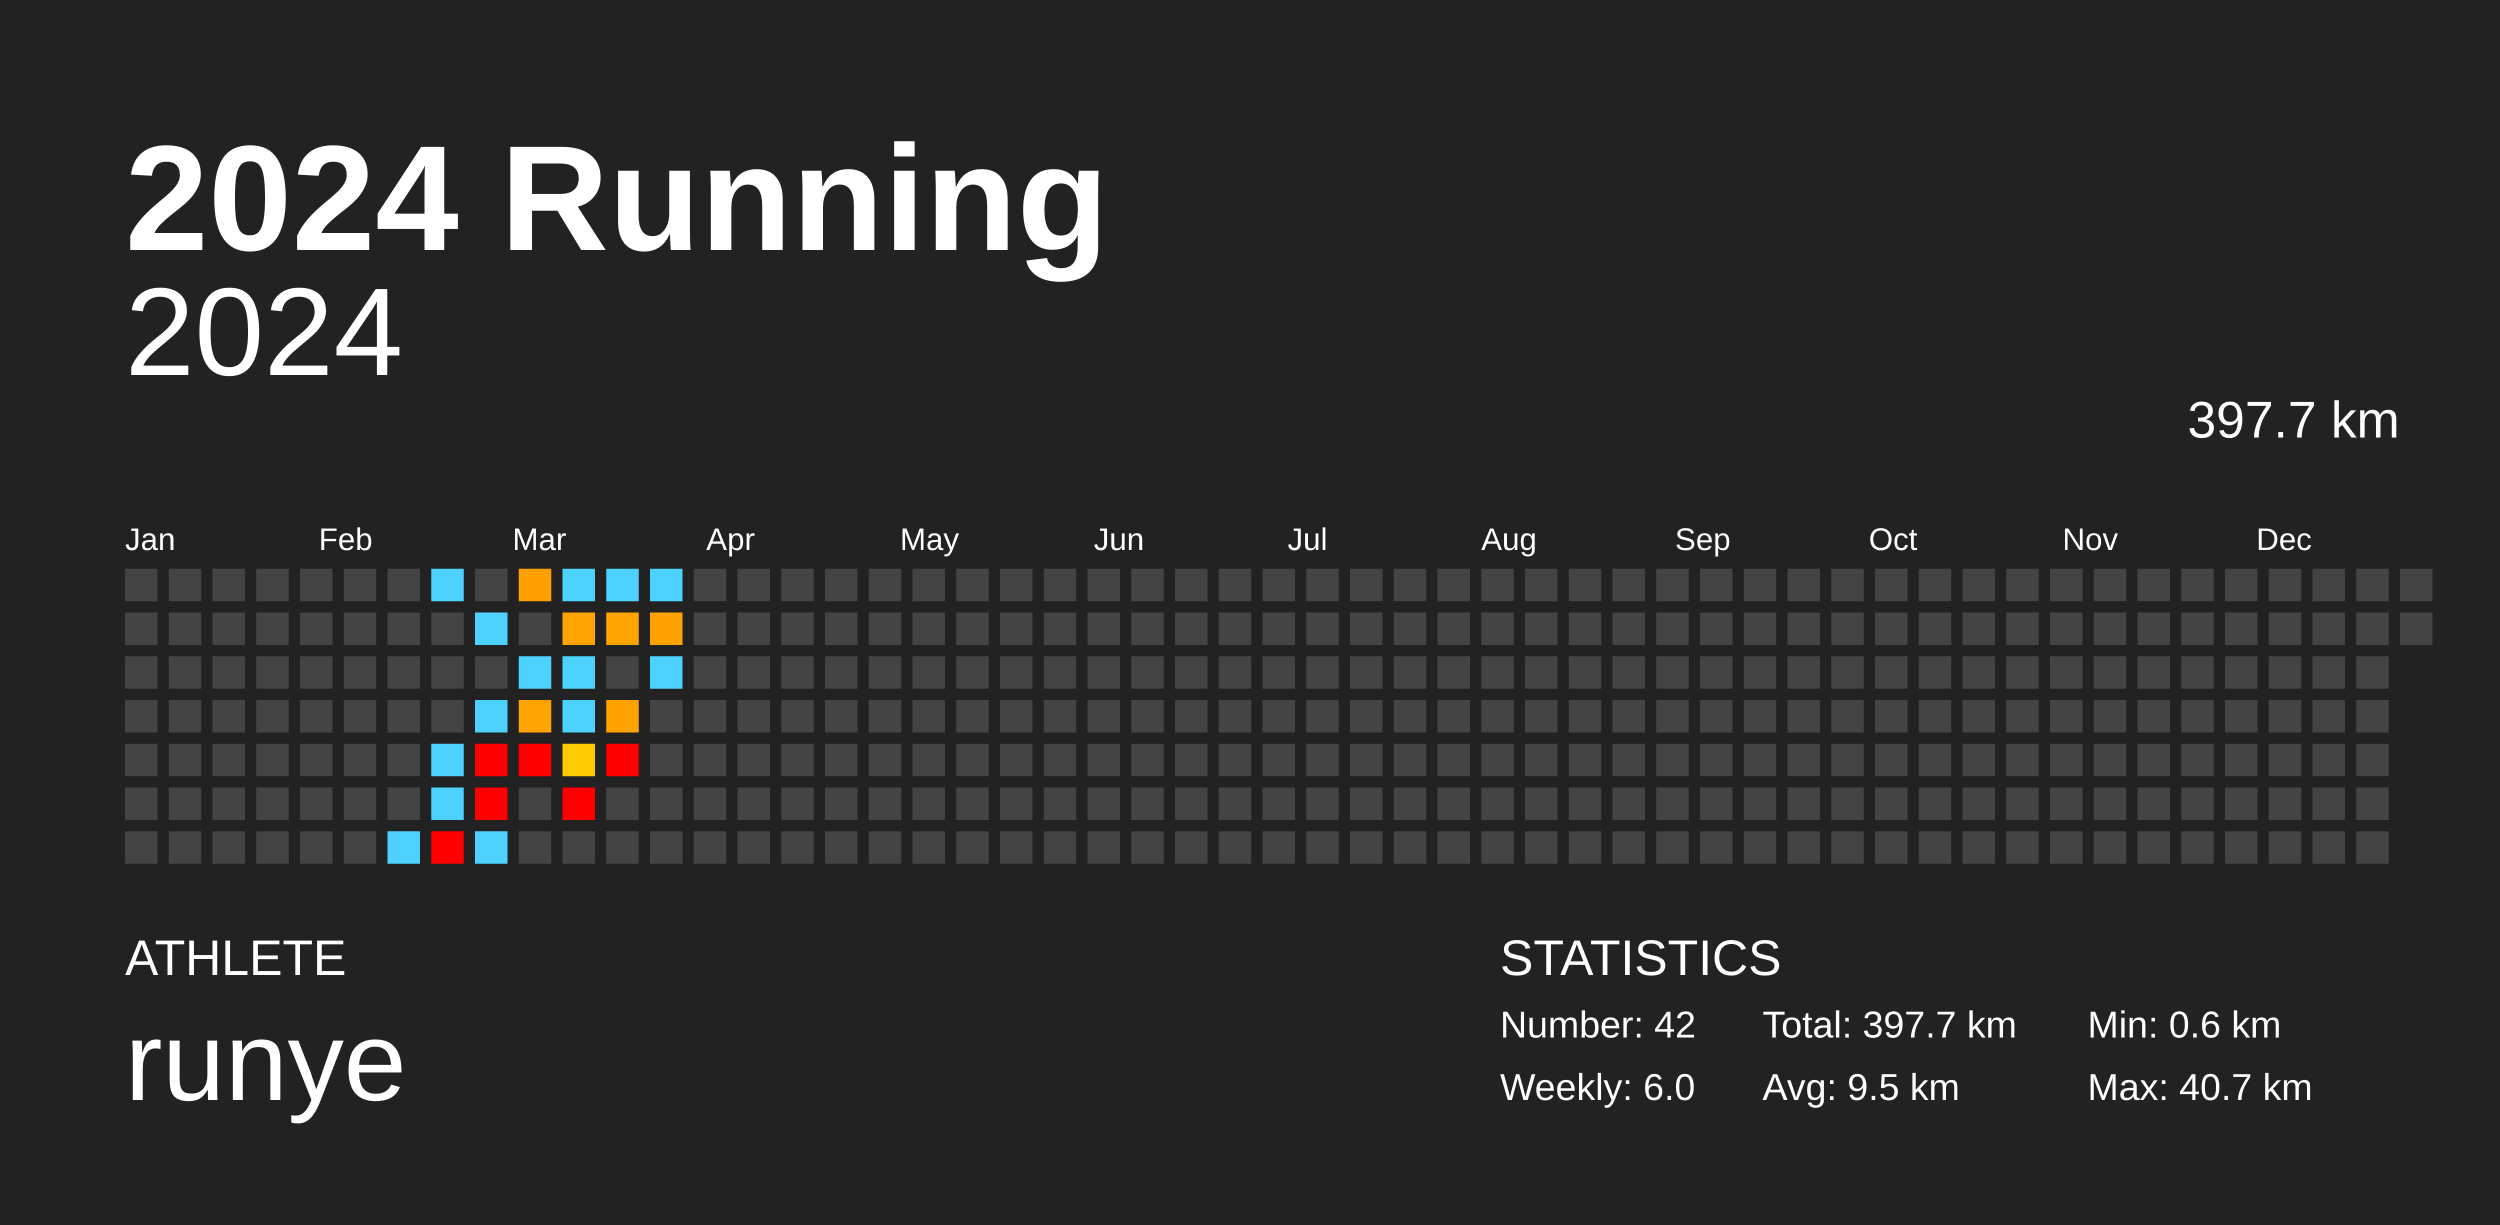
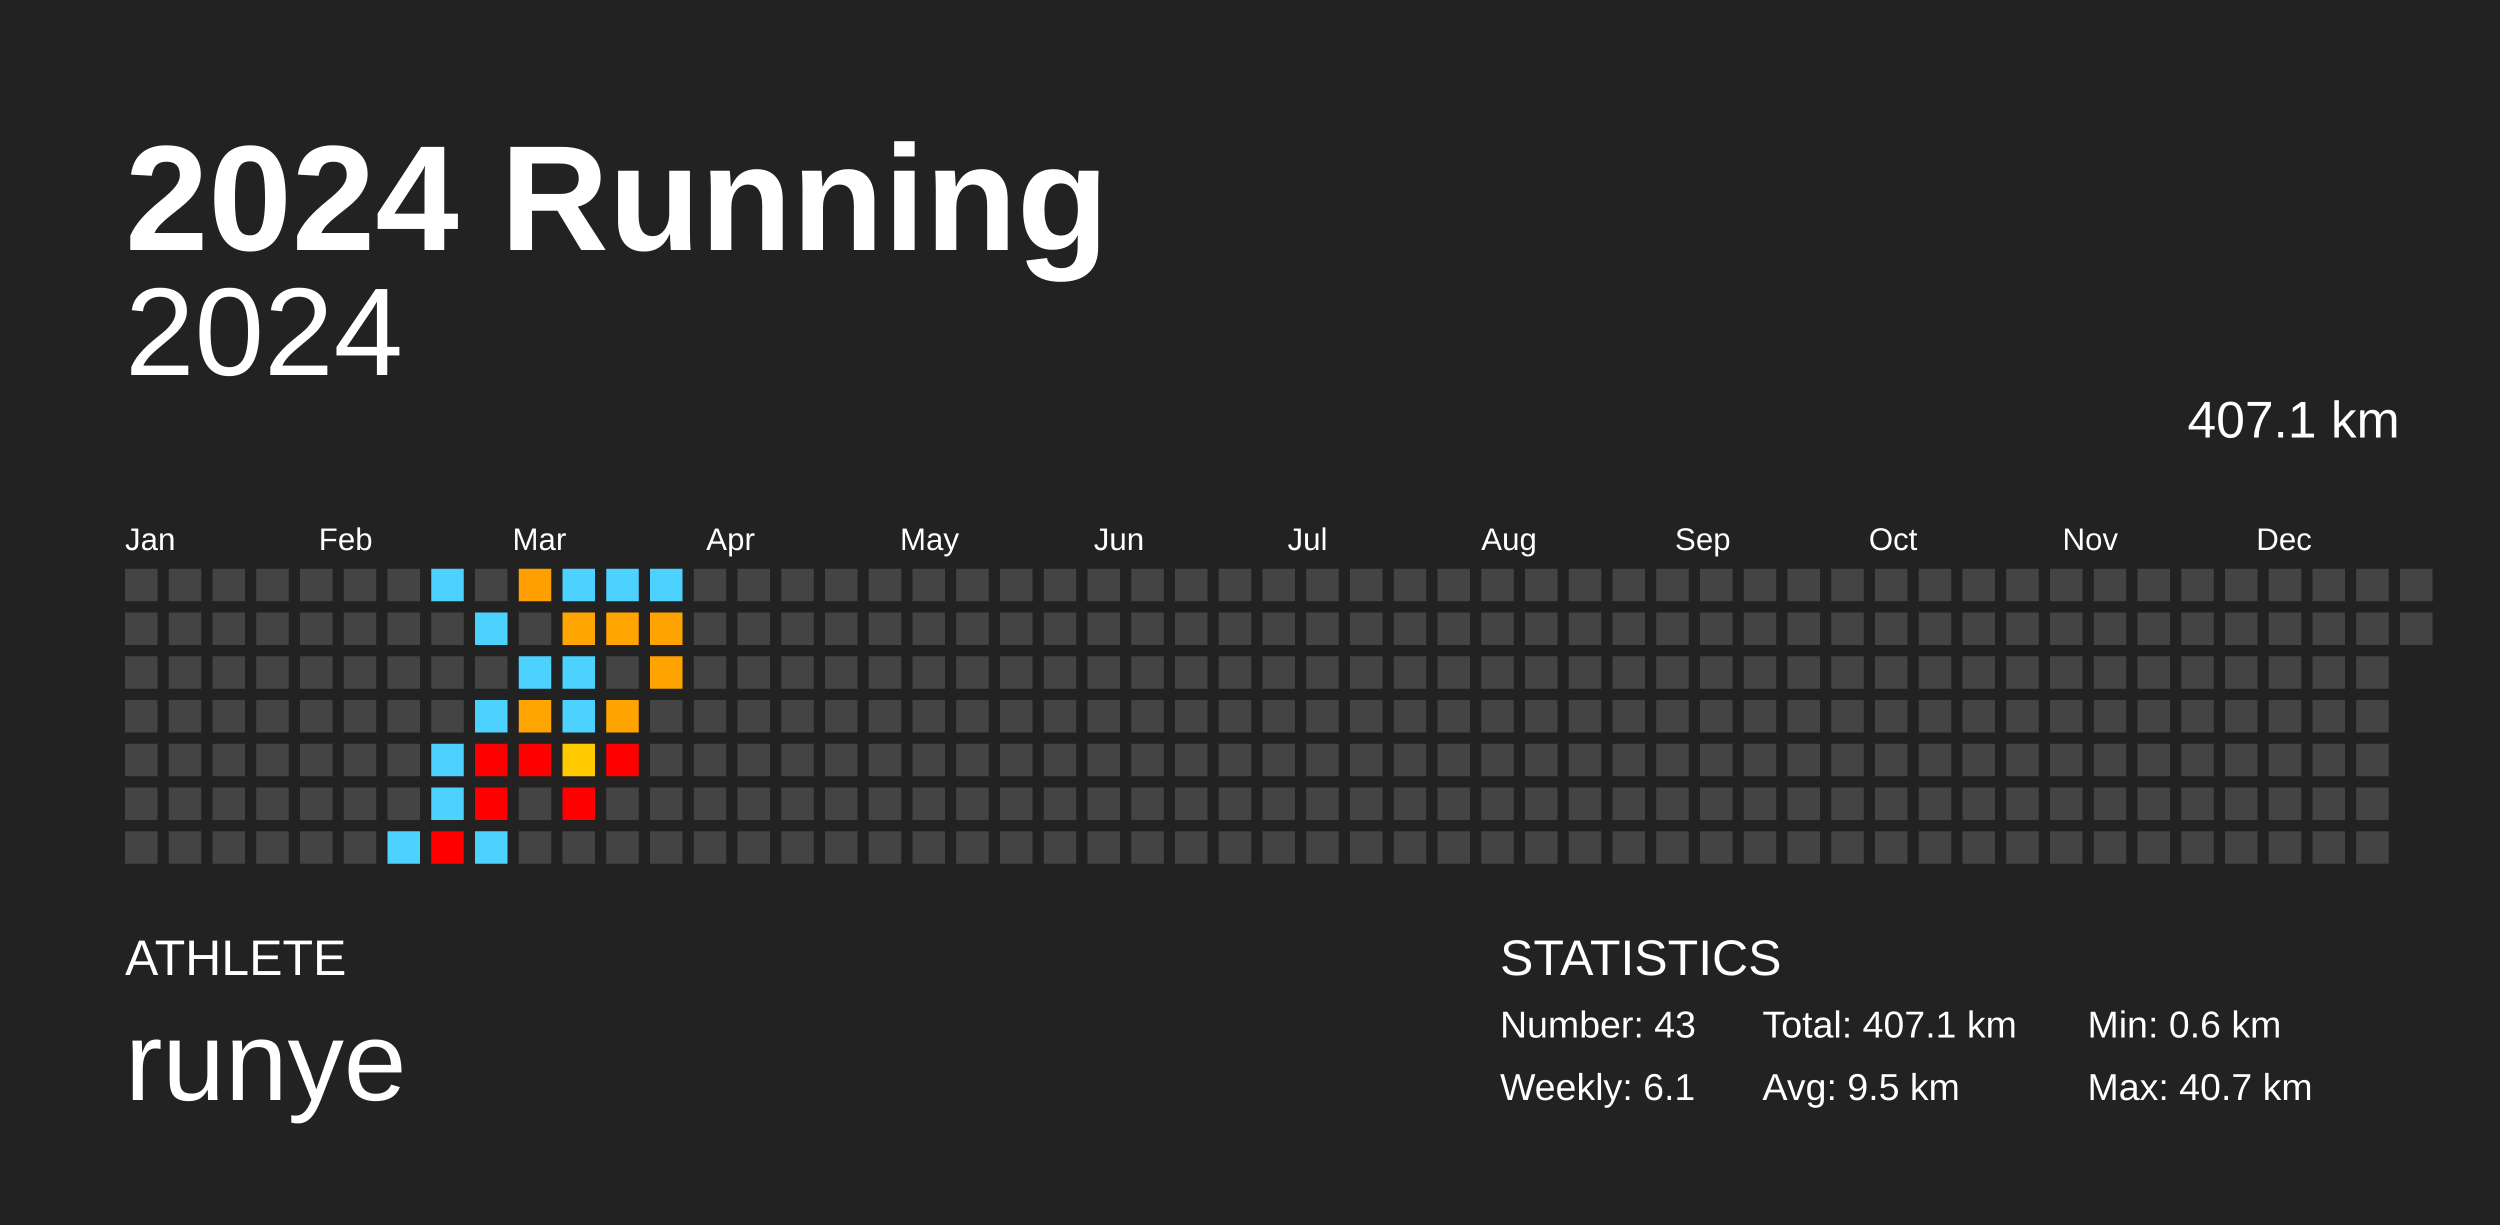
<svg xmlns="http://www.w3.org/2000/svg" baseProfile="full" height="98mm" version="1.1" viewBox="0,0,200,98" width="200mm">
  <defs />
  <rect fill="#222222" height="98" width="200" x="0" y="0" />
  <text fill="#FFFFFF" style="font-size:12px; font-family:Arial; font-weight:bold;" x="10" y="20">2024 Running</text>
  <text fill="#FFFFFF" style="font-size:4px; font-family:Arial" x="10" y="78">ATHLETE</text>
  <text fill="#FFFFFF" style="font-size:9px; font-family:Arial" x="10" y="88">runye</text>
  <text fill="#FFFFFF" style="font-size:4px; font-family:Arial" x="120" y="78">STATISTICS</text>
-   <text fill="#FFFFFF" style="font-size:3px; font-family:Arial" x="120" y="83">Number: 42</text>
-   <text fill="#FFFFFF" style="font-size:3px; font-family:Arial" x="120" y="88">Weekly: 6.0</text>
-   <text fill="#FFFFFF" style="font-size:3px; font-family:Arial" x="141" y="83">Total: 397.7 km</text>
+   <text fill="#FFFFFF" style="font-size:3px; font-family:Arial" x="120" y="83">Number: 43</text>
+   <text fill="#FFFFFF" style="font-size:3px; font-family:Arial" x="120" y="88">Weekly: 6.1</text>
+   <text fill="#FFFFFF" style="font-size:3px; font-family:Arial" x="141" y="83">Total: 407.1 km</text>
  <text fill="#FFFFFF" style="font-size:3px; font-family:Arial" x="141" y="88">Avg: 9.5 km</text>
  <text fill="#FFFFFF" style="font-size:3px; font-family:Arial" x="167" y="83">Min: 0.6 km</text>
  <text fill="#FFFFFF" style="font-size:3px; font-family:Arial" x="167" y="88">Max: 40.7 km</text>
  <text alignment-baseline="hanging" fill="#FFFFFF" style="font-size:10.0px; font-family:Arial;" x="10" y="30">2024</text>
-   <text alignment-baseline="hanging" fill="#FFFFFF" style="font-size:4.125px; font-family:Arial;" x="175" y="35">397.7 km</text>
+   <text alignment-baseline="hanging" fill="#FFFFFF" style="font-size:4.125px; font-family:Arial;" x="175" y="35">407.1 km</text>
  <text fill="#FFFFFF" style="font-size:2.5px; font-family:Arial" x="10.0" y="44">Jan</text>
  <text fill="#FFFFFF" style="font-size:2.5px; font-family:Arial" x="25.5" y="44">Feb</text>
  <text fill="#FFFFFF" style="font-size:2.5px; font-family:Arial" x="41.0" y="44">Mar</text>
  <text fill="#FFFFFF" style="font-size:2.5px; font-family:Arial" x="56.5" y="44">Apr</text>
  <text fill="#FFFFFF" style="font-size:2.5px; font-family:Arial" x="72.0" y="44">May</text>
  <text fill="#FFFFFF" style="font-size:2.5px; font-family:Arial" x="87.5" y="44">Jun</text>
  <text fill="#FFFFFF" style="font-size:2.5px; font-family:Arial" x="103.0" y="44">Jul</text>
  <text fill="#FFFFFF" style="font-size:2.5px; font-family:Arial" x="118.5" y="44">Aug</text>
  <text fill="#FFFFFF" style="font-size:2.5px; font-family:Arial" x="134.0" y="44">Sep</text>
  <text fill="#FFFFFF" style="font-size:2.5px; font-family:Arial" x="149.5" y="44">Oct</text>
  <text fill="#FFFFFF" style="font-size:2.5px; font-family:Arial" x="165.0" y="44">Nov</text>
  <text fill="#FFFFFF" style="font-size:2.5px; font-family:Arial" x="180.5" y="44">Dec</text>
  <rect fill="#444444" height="2.6" width="2.6" x="10.0" y="45.5" />
  <rect fill="#444444" height="2.6" width="2.6" x="10.0" y="49.0" />
  <rect fill="#444444" height="2.6" width="2.6" x="10.0" y="52.5" />
  <rect fill="#444444" height="2.6" width="2.6" x="10.0" y="56.0" />
  <rect fill="#444444" height="2.6" width="2.6" x="10.0" y="59.5" />
  <rect fill="#444444" height="2.6" width="2.6" x="10.0" y="63.0" />
  <rect fill="#444444" height="2.6" width="2.6" x="10.0" y="66.5" />
  <rect fill="#444444" height="2.6" width="2.6" x="13.5" y="45.5" />
  <rect fill="#444444" height="2.6" width="2.6" x="13.5" y="49.0" />
  <rect fill="#444444" height="2.6" width="2.6" x="13.5" y="52.5" />
  <rect fill="#444444" height="2.6" width="2.6" x="13.5" y="56.0" />
  <rect fill="#444444" height="2.6" width="2.6" x="13.5" y="59.5" />
  <rect fill="#444444" height="2.6" width="2.6" x="13.5" y="63.0" />
  <rect fill="#444444" height="2.6" width="2.6" x="13.5" y="66.5" />
  <rect fill="#444444" height="2.6" width="2.6" x="17.0" y="45.5" />
  <rect fill="#444444" height="2.6" width="2.6" x="17.0" y="49.0" />
  <rect fill="#444444" height="2.6" width="2.6" x="17.0" y="52.5" />
  <rect fill="#444444" height="2.6" width="2.6" x="17.0" y="56.0" />
  <rect fill="#444444" height="2.6" width="2.6" x="17.0" y="59.5" />
  <rect fill="#444444" height="2.6" width="2.6" x="17.0" y="63.0" />
  <rect fill="#444444" height="2.6" width="2.6" x="17.0" y="66.5" />
  <rect fill="#444444" height="2.6" width="2.6" x="20.5" y="45.5" />
  <rect fill="#444444" height="2.6" width="2.6" x="20.5" y="49.0" />
  <rect fill="#444444" height="2.6" width="2.6" x="20.5" y="52.5" />
  <rect fill="#444444" height="2.6" width="2.6" x="20.5" y="56.0" />
  <rect fill="#444444" height="2.6" width="2.6" x="20.5" y="59.5" />
  <rect fill="#444444" height="2.6" width="2.6" x="20.5" y="63.0" />
  <rect fill="#444444" height="2.6" width="2.6" x="20.5" y="66.5" />
  <rect fill="#444444" height="2.6" width="2.6" x="24.0" y="45.5" />
  <rect fill="#444444" height="2.6" width="2.6" x="24.0" y="49.0" />
  <rect fill="#444444" height="2.6" width="2.6" x="24.0" y="52.5" />
  <rect fill="#444444" height="2.6" width="2.6" x="24.0" y="56.0" />
  <rect fill="#444444" height="2.6" width="2.6" x="24.0" y="59.5" />
  <rect fill="#444444" height="2.6" width="2.6" x="24.0" y="63.0" />
  <rect fill="#444444" height="2.6" width="2.6" x="24.0" y="66.5" />
  <rect fill="#444444" height="2.6" width="2.6" x="27.5" y="45.5" />
  <rect fill="#444444" height="2.6" width="2.6" x="27.5" y="49.0" />
  <rect fill="#444444" height="2.6" width="2.6" x="27.5" y="52.5" />
  <rect fill="#444444" height="2.6" width="2.6" x="27.5" y="56.0" />
  <rect fill="#444444" height="2.6" width="2.6" x="27.5" y="59.5" />
  <rect fill="#444444" height="2.6" width="2.6" x="27.5" y="63.0" />
  <rect fill="#444444" height="2.6" width="2.6" x="27.5" y="66.5" />
  <rect fill="#444444" height="2.6" width="2.6" x="31.0" y="45.5" />
  <rect fill="#444444" height="2.6" width="2.6" x="31.0" y="49.0" />
  <rect fill="#444444" height="2.6" width="2.6" x="31.0" y="52.5" />
  <rect fill="#444444" height="2.6" width="2.6" x="31.0" y="56.0" />
  <rect fill="#444444" height="2.6" width="2.6" x="31.0" y="59.5" />
  <rect fill="#444444" height="2.6" width="2.6" x="31.0" y="63.0" />
  <rect fill="#4dd2ff" height="2.6" width="2.6" x="31.0" y="66.5" />
  <rect fill="#4dd2ff" height="2.6" width="2.6" x="34.5" y="45.5" />
  <rect fill="#444444" height="2.6" width="2.6" x="34.5" y="49.0" />
  <rect fill="#444444" height="2.6" width="2.6" x="34.5" y="52.5" />
  <rect fill="#444444" height="2.6" width="2.6" x="34.5" y="56.0" />
  <rect fill="#4dd2ff" height="2.6" width="2.6" x="34.5" y="59.5" />
  <rect fill="#4dd2ff" height="2.6" width="2.6" x="34.5" y="63.0" />
  <rect fill="red" height="2.6" width="2.6" x="34.5" y="66.5" />
  <rect fill="#444444" height="2.6" width="2.6" x="38.0" y="45.5" />
  <rect fill="#4dd2ff" height="2.6" width="2.6" x="38.0" y="49.0" />
  <rect fill="#444444" height="2.6" width="2.6" x="38.0" y="52.5" />
  <rect fill="#4dd2ff" height="2.6" width="2.6" x="38.0" y="56.0" />
  <rect fill="red" height="2.6" width="2.6" x="38.0" y="59.5" />
  <rect fill="red" height="2.6" width="2.6" x="38.0" y="63.0" />
  <rect fill="#4dd2ff" height="2.6" width="2.6" x="38.0" y="66.5" />
  <rect fill="#ffa000" height="2.6" width="2.6" x="41.5" y="45.5" />
  <rect fill="#444444" height="2.6" width="2.6" x="41.5" y="49.0" />
  <rect fill="#4dd2ff" height="2.6" width="2.6" x="41.5" y="52.5" />
  <rect fill="#ffa400" height="2.6" width="2.6" x="41.5" y="56.0" />
  <rect fill="red" height="2.6" width="2.6" x="41.5" y="59.5" />
  <rect fill="#444444" height="2.6" width="2.6" x="41.5" y="63.0" />
  <rect fill="#444444" height="2.6" width="2.6" x="41.5" y="66.5" />
  <rect fill="#4dd2ff" height="2.6" width="2.6" x="45.0" y="45.5" />
  <rect fill="#ffa400" height="2.6" width="2.6" x="45.0" y="49.0" />
  <rect fill="#4dd2ff" height="2.6" width="2.6" x="45.0" y="52.5" />
  <rect fill="#4dd2ff" height="2.6" width="2.6" x="45.0" y="56.0" />
  <rect fill="#ffcb00" height="2.6" width="2.6" x="45.0" y="59.5" />
  <rect fill="red" height="2.6" width="2.6" x="45.0" y="63.0" />
  <rect fill="#444444" height="2.6" width="2.6" x="45.0" y="66.5" />
  <rect fill="#4dd2ff" height="2.6" width="2.6" x="48.5" y="45.5" />
  <rect fill="#ffa400" height="2.6" width="2.6" x="48.5" y="49.0" />
  <rect fill="#444444" height="2.6" width="2.6" x="48.5" y="52.5" />
  <rect fill="#ffa300" height="2.6" width="2.6" x="48.5" y="56.0" />
  <rect fill="red" height="2.6" width="2.6" x="48.5" y="59.5" />
  <rect fill="#444444" height="2.6" width="2.6" x="48.5" y="63.0" />
  <rect fill="#444444" height="2.6" width="2.6" x="48.5" y="66.5" />
  <rect fill="#4dd2ff" height="2.6" width="2.6" x="52.0" y="45.5" />
  <rect fill="#ffa300" height="2.6" width="2.6" x="52.0" y="49.0" />
-   <rect fill="#4dd2ff" height="2.6" width="2.6" x="52.0" y="52.5" />
+   <rect fill="#ffa300" height="2.6" width="2.6" x="52.0" y="52.5" />
  <rect fill="#444444" height="2.6" width="2.6" x="52.0" y="56.0" />
  <rect fill="#444444" height="2.6" width="2.6" x="52.0" y="59.5" />
  <rect fill="#444444" height="2.6" width="2.6" x="52.0" y="63.0" />
  <rect fill="#444444" height="2.6" width="2.6" x="52.0" y="66.5" />
  <rect fill="#444444" height="2.6" width="2.6" x="55.5" y="45.5" />
  <rect fill="#444444" height="2.6" width="2.6" x="55.5" y="49.0" />
  <rect fill="#444444" height="2.6" width="2.6" x="55.5" y="52.5" />
  <rect fill="#444444" height="2.6" width="2.6" x="55.5" y="56.0" />
  <rect fill="#444444" height="2.6" width="2.6" x="55.5" y="59.5" />
  <rect fill="#444444" height="2.6" width="2.6" x="55.5" y="63.0" />
  <rect fill="#444444" height="2.6" width="2.6" x="55.5" y="66.5" />
  <rect fill="#444444" height="2.6" width="2.6" x="59.0" y="45.5" />
  <rect fill="#444444" height="2.6" width="2.6" x="59.0" y="49.0" />
  <rect fill="#444444" height="2.6" width="2.6" x="59.0" y="52.5" />
  <rect fill="#444444" height="2.6" width="2.6" x="59.0" y="56.0" />
  <rect fill="#444444" height="2.6" width="2.6" x="59.0" y="59.5" />
  <rect fill="#444444" height="2.6" width="2.6" x="59.0" y="63.0" />
  <rect fill="#444444" height="2.6" width="2.6" x="59.0" y="66.5" />
  <rect fill="#444444" height="2.6" width="2.6" x="62.5" y="45.5" />
  <rect fill="#444444" height="2.6" width="2.6" x="62.5" y="49.0" />
  <rect fill="#444444" height="2.6" width="2.6" x="62.5" y="52.5" />
  <rect fill="#444444" height="2.6" width="2.6" x="62.5" y="56.0" />
  <rect fill="#444444" height="2.6" width="2.6" x="62.5" y="59.5" />
  <rect fill="#444444" height="2.6" width="2.6" x="62.5" y="63.0" />
  <rect fill="#444444" height="2.6" width="2.6" x="62.5" y="66.5" />
  <rect fill="#444444" height="2.6" width="2.6" x="66.0" y="45.5" />
  <rect fill="#444444" height="2.6" width="2.6" x="66.0" y="49.0" />
  <rect fill="#444444" height="2.6" width="2.6" x="66.0" y="52.5" />
  <rect fill="#444444" height="2.6" width="2.6" x="66.0" y="56.0" />
  <rect fill="#444444" height="2.6" width="2.6" x="66.0" y="59.5" />
  <rect fill="#444444" height="2.6" width="2.6" x="66.0" y="63.0" />
  <rect fill="#444444" height="2.6" width="2.6" x="66.0" y="66.5" />
  <rect fill="#444444" height="2.6" width="2.6" x="69.5" y="45.5" />
  <rect fill="#444444" height="2.6" width="2.6" x="69.5" y="49.0" />
  <rect fill="#444444" height="2.6" width="2.6" x="69.5" y="52.5" />
  <rect fill="#444444" height="2.6" width="2.6" x="69.5" y="56.0" />
  <rect fill="#444444" height="2.6" width="2.6" x="69.5" y="59.5" />
  <rect fill="#444444" height="2.6" width="2.6" x="69.5" y="63.0" />
  <rect fill="#444444" height="2.6" width="2.6" x="69.5" y="66.5" />
  <rect fill="#444444" height="2.6" width="2.6" x="73.0" y="45.5" />
  <rect fill="#444444" height="2.6" width="2.6" x="73.0" y="49.0" />
  <rect fill="#444444" height="2.6" width="2.6" x="73.0" y="52.5" />
  <rect fill="#444444" height="2.6" width="2.6" x="73.0" y="56.0" />
  <rect fill="#444444" height="2.6" width="2.6" x="73.0" y="59.5" />
  <rect fill="#444444" height="2.6" width="2.6" x="73.0" y="63.0" />
  <rect fill="#444444" height="2.6" width="2.6" x="73.0" y="66.5" />
  <rect fill="#444444" height="2.6" width="2.6" x="76.5" y="45.5" />
  <rect fill="#444444" height="2.6" width="2.6" x="76.5" y="49.0" />
  <rect fill="#444444" height="2.6" width="2.6" x="76.5" y="52.5" />
  <rect fill="#444444" height="2.6" width="2.6" x="76.5" y="56.0" />
  <rect fill="#444444" height="2.6" width="2.6" x="76.5" y="59.5" />
  <rect fill="#444444" height="2.6" width="2.6" x="76.5" y="63.0" />
  <rect fill="#444444" height="2.6" width="2.6" x="76.5" y="66.5" />
  <rect fill="#444444" height="2.6" width="2.6" x="80.0" y="45.5" />
  <rect fill="#444444" height="2.6" width="2.6" x="80.0" y="49.0" />
  <rect fill="#444444" height="2.6" width="2.6" x="80.0" y="52.5" />
  <rect fill="#444444" height="2.6" width="2.6" x="80.0" y="56.0" />
  <rect fill="#444444" height="2.6" width="2.6" x="80.0" y="59.5" />
  <rect fill="#444444" height="2.6" width="2.6" x="80.0" y="63.0" />
  <rect fill="#444444" height="2.6" width="2.6" x="80.0" y="66.5" />
  <rect fill="#444444" height="2.6" width="2.6" x="83.5" y="45.5" />
  <rect fill="#444444" height="2.6" width="2.6" x="83.5" y="49.0" />
  <rect fill="#444444" height="2.6" width="2.6" x="83.5" y="52.5" />
  <rect fill="#444444" height="2.6" width="2.6" x="83.5" y="56.0" />
  <rect fill="#444444" height="2.6" width="2.6" x="83.5" y="59.5" />
  <rect fill="#444444" height="2.6" width="2.6" x="83.5" y="63.0" />
  <rect fill="#444444" height="2.6" width="2.6" x="83.5" y="66.5" />
  <rect fill="#444444" height="2.6" width="2.6" x="87.0" y="45.5" />
  <rect fill="#444444" height="2.6" width="2.6" x="87.0" y="49.0" />
  <rect fill="#444444" height="2.6" width="2.6" x="87.0" y="52.5" />
  <rect fill="#444444" height="2.6" width="2.6" x="87.0" y="56.0" />
  <rect fill="#444444" height="2.6" width="2.6" x="87.0" y="59.5" />
  <rect fill="#444444" height="2.6" width="2.6" x="87.0" y="63.0" />
  <rect fill="#444444" height="2.6" width="2.6" x="87.0" y="66.5" />
  <rect fill="#444444" height="2.6" width="2.6" x="90.5" y="45.5" />
  <rect fill="#444444" height="2.6" width="2.6" x="90.5" y="49.0" />
  <rect fill="#444444" height="2.6" width="2.6" x="90.5" y="52.5" />
  <rect fill="#444444" height="2.6" width="2.6" x="90.5" y="56.0" />
  <rect fill="#444444" height="2.6" width="2.6" x="90.5" y="59.5" />
  <rect fill="#444444" height="2.6" width="2.6" x="90.5" y="63.0" />
  <rect fill="#444444" height="2.6" width="2.6" x="90.5" y="66.5" />
  <rect fill="#444444" height="2.6" width="2.6" x="94.0" y="45.5" />
  <rect fill="#444444" height="2.6" width="2.6" x="94.0" y="49.0" />
  <rect fill="#444444" height="2.6" width="2.6" x="94.0" y="52.5" />
  <rect fill="#444444" height="2.6" width="2.6" x="94.0" y="56.0" />
  <rect fill="#444444" height="2.6" width="2.6" x="94.0" y="59.5" />
  <rect fill="#444444" height="2.6" width="2.6" x="94.0" y="63.0" />
  <rect fill="#444444" height="2.6" width="2.6" x="94.0" y="66.5" />
  <rect fill="#444444" height="2.6" width="2.6" x="97.5" y="45.5" />
  <rect fill="#444444" height="2.6" width="2.6" x="97.5" y="49.0" />
  <rect fill="#444444" height="2.6" width="2.6" x="97.5" y="52.5" />
  <rect fill="#444444" height="2.6" width="2.6" x="97.5" y="56.0" />
  <rect fill="#444444" height="2.6" width="2.6" x="97.5" y="59.5" />
  <rect fill="#444444" height="2.6" width="2.6" x="97.5" y="63.0" />
  <rect fill="#444444" height="2.6" width="2.6" x="97.5" y="66.5" />
  <rect fill="#444444" height="2.6" width="2.6" x="101.0" y="45.5" />
  <rect fill="#444444" height="2.6" width="2.6" x="101.0" y="49.0" />
  <rect fill="#444444" height="2.6" width="2.6" x="101.0" y="52.5" />
  <rect fill="#444444" height="2.6" width="2.6" x="101.0" y="56.0" />
  <rect fill="#444444" height="2.6" width="2.6" x="101.0" y="59.5" />
  <rect fill="#444444" height="2.6" width="2.6" x="101.0" y="63.0" />
  <rect fill="#444444" height="2.6" width="2.6" x="101.0" y="66.5" />
  <rect fill="#444444" height="2.6" width="2.6" x="104.5" y="45.5" />
  <rect fill="#444444" height="2.6" width="2.6" x="104.5" y="49.0" />
  <rect fill="#444444" height="2.6" width="2.6" x="104.5" y="52.5" />
  <rect fill="#444444" height="2.6" width="2.6" x="104.5" y="56.0" />
  <rect fill="#444444" height="2.6" width="2.6" x="104.5" y="59.5" />
  <rect fill="#444444" height="2.6" width="2.6" x="104.5" y="63.0" />
  <rect fill="#444444" height="2.6" width="2.6" x="104.5" y="66.5" />
  <rect fill="#444444" height="2.6" width="2.6" x="108.0" y="45.5" />
  <rect fill="#444444" height="2.6" width="2.6" x="108.0" y="49.0" />
  <rect fill="#444444" height="2.6" width="2.6" x="108.0" y="52.5" />
  <rect fill="#444444" height="2.6" width="2.6" x="108.0" y="56.0" />
  <rect fill="#444444" height="2.6" width="2.6" x="108.0" y="59.5" />
  <rect fill="#444444" height="2.6" width="2.6" x="108.0" y="63.0" />
  <rect fill="#444444" height="2.6" width="2.6" x="108.0" y="66.5" />
  <rect fill="#444444" height="2.6" width="2.6" x="111.5" y="45.5" />
  <rect fill="#444444" height="2.6" width="2.6" x="111.5" y="49.0" />
  <rect fill="#444444" height="2.6" width="2.6" x="111.5" y="52.5" />
  <rect fill="#444444" height="2.6" width="2.6" x="111.5" y="56.0" />
  <rect fill="#444444" height="2.6" width="2.6" x="111.5" y="59.5" />
  <rect fill="#444444" height="2.6" width="2.6" x="111.5" y="63.0" />
  <rect fill="#444444" height="2.6" width="2.6" x="111.5" y="66.5" />
  <rect fill="#444444" height="2.6" width="2.6" x="115.0" y="45.5" />
  <rect fill="#444444" height="2.6" width="2.6" x="115.0" y="49.0" />
  <rect fill="#444444" height="2.6" width="2.6" x="115.0" y="52.5" />
  <rect fill="#444444" height="2.6" width="2.6" x="115.0" y="56.0" />
  <rect fill="#444444" height="2.6" width="2.6" x="115.0" y="59.5" />
  <rect fill="#444444" height="2.6" width="2.6" x="115.0" y="63.0" />
  <rect fill="#444444" height="2.6" width="2.6" x="115.0" y="66.5" />
  <rect fill="#444444" height="2.6" width="2.6" x="118.5" y="45.5" />
  <rect fill="#444444" height="2.6" width="2.6" x="118.5" y="49.0" />
  <rect fill="#444444" height="2.6" width="2.6" x="118.5" y="52.5" />
  <rect fill="#444444" height="2.6" width="2.6" x="118.5" y="56.0" />
  <rect fill="#444444" height="2.6" width="2.6" x="118.5" y="59.5" />
  <rect fill="#444444" height="2.6" width="2.6" x="118.5" y="63.0" />
  <rect fill="#444444" height="2.6" width="2.6" x="118.5" y="66.5" />
  <rect fill="#444444" height="2.6" width="2.6" x="122.0" y="45.5" />
  <rect fill="#444444" height="2.6" width="2.6" x="122.0" y="49.0" />
  <rect fill="#444444" height="2.6" width="2.6" x="122.0" y="52.5" />
  <rect fill="#444444" height="2.6" width="2.6" x="122.0" y="56.0" />
  <rect fill="#444444" height="2.6" width="2.6" x="122.0" y="59.5" />
  <rect fill="#444444" height="2.6" width="2.6" x="122.0" y="63.0" />
  <rect fill="#444444" height="2.6" width="2.6" x="122.0" y="66.5" />
  <rect fill="#444444" height="2.6" width="2.6" x="125.5" y="45.5" />
  <rect fill="#444444" height="2.6" width="2.6" x="125.5" y="49.0" />
  <rect fill="#444444" height="2.6" width="2.6" x="125.5" y="52.5" />
  <rect fill="#444444" height="2.6" width="2.6" x="125.5" y="56.0" />
  <rect fill="#444444" height="2.6" width="2.6" x="125.5" y="59.5" />
  <rect fill="#444444" height="2.6" width="2.6" x="125.5" y="63.0" />
  <rect fill="#444444" height="2.6" width="2.6" x="125.5" y="66.5" />
  <rect fill="#444444" height="2.6" width="2.6" x="129.0" y="45.5" />
  <rect fill="#444444" height="2.6" width="2.6" x="129.0" y="49.0" />
  <rect fill="#444444" height="2.6" width="2.6" x="129.0" y="52.5" />
  <rect fill="#444444" height="2.6" width="2.6" x="129.0" y="56.0" />
  <rect fill="#444444" height="2.6" width="2.6" x="129.0" y="59.5" />
  <rect fill="#444444" height="2.6" width="2.6" x="129.0" y="63.0" />
  <rect fill="#444444" height="2.6" width="2.6" x="129.0" y="66.5" />
  <rect fill="#444444" height="2.6" width="2.6" x="132.5" y="45.5" />
  <rect fill="#444444" height="2.6" width="2.6" x="132.5" y="49.0" />
  <rect fill="#444444" height="2.6" width="2.6" x="132.5" y="52.5" />
  <rect fill="#444444" height="2.6" width="2.6" x="132.5" y="56.0" />
  <rect fill="#444444" height="2.6" width="2.6" x="132.5" y="59.5" />
  <rect fill="#444444" height="2.6" width="2.6" x="132.5" y="63.0" />
  <rect fill="#444444" height="2.6" width="2.6" x="132.5" y="66.5" />
  <rect fill="#444444" height="2.6" width="2.6" x="136.0" y="45.5" />
  <rect fill="#444444" height="2.6" width="2.6" x="136.0" y="49.0" />
  <rect fill="#444444" height="2.6" width="2.6" x="136.0" y="52.5" />
  <rect fill="#444444" height="2.6" width="2.6" x="136.0" y="56.0" />
  <rect fill="#444444" height="2.6" width="2.6" x="136.0" y="59.5" />
  <rect fill="#444444" height="2.6" width="2.6" x="136.0" y="63.0" />
  <rect fill="#444444" height="2.6" width="2.6" x="136.0" y="66.5" />
  <rect fill="#444444" height="2.6" width="2.6" x="139.5" y="45.5" />
  <rect fill="#444444" height="2.6" width="2.6" x="139.5" y="49.0" />
  <rect fill="#444444" height="2.6" width="2.6" x="139.5" y="52.5" />
  <rect fill="#444444" height="2.6" width="2.6" x="139.5" y="56.0" />
  <rect fill="#444444" height="2.6" width="2.6" x="139.5" y="59.5" />
  <rect fill="#444444" height="2.6" width="2.6" x="139.5" y="63.0" />
  <rect fill="#444444" height="2.6" width="2.6" x="139.5" y="66.5" />
  <rect fill="#444444" height="2.6" width="2.6" x="143.0" y="45.5" />
  <rect fill="#444444" height="2.6" width="2.6" x="143.0" y="49.0" />
  <rect fill="#444444" height="2.6" width="2.6" x="143.0" y="52.5" />
  <rect fill="#444444" height="2.6" width="2.6" x="143.0" y="56.0" />
  <rect fill="#444444" height="2.6" width="2.6" x="143.0" y="59.5" />
  <rect fill="#444444" height="2.6" width="2.6" x="143.0" y="63.0" />
  <rect fill="#444444" height="2.6" width="2.6" x="143.0" y="66.5" />
  <rect fill="#444444" height="2.6" width="2.6" x="146.5" y="45.5" />
  <rect fill="#444444" height="2.6" width="2.6" x="146.5" y="49.0" />
  <rect fill="#444444" height="2.6" width="2.6" x="146.5" y="52.5" />
  <rect fill="#444444" height="2.6" width="2.6" x="146.5" y="56.0" />
  <rect fill="#444444" height="2.6" width="2.6" x="146.5" y="59.5" />
  <rect fill="#444444" height="2.6" width="2.6" x="146.5" y="63.0" />
  <rect fill="#444444" height="2.6" width="2.6" x="146.5" y="66.5" />
  <rect fill="#444444" height="2.6" width="2.6" x="150.0" y="45.5" />
  <rect fill="#444444" height="2.6" width="2.6" x="150.0" y="49.0" />
  <rect fill="#444444" height="2.6" width="2.6" x="150.0" y="52.5" />
  <rect fill="#444444" height="2.6" width="2.6" x="150.0" y="56.0" />
  <rect fill="#444444" height="2.6" width="2.6" x="150.0" y="59.5" />
  <rect fill="#444444" height="2.6" width="2.6" x="150.0" y="63.0" />
  <rect fill="#444444" height="2.6" width="2.6" x="150.0" y="66.5" />
  <rect fill="#444444" height="2.6" width="2.6" x="153.5" y="45.5" />
  <rect fill="#444444" height="2.6" width="2.6" x="153.5" y="49.0" />
  <rect fill="#444444" height="2.6" width="2.6" x="153.5" y="52.5" />
  <rect fill="#444444" height="2.6" width="2.6" x="153.5" y="56.0" />
  <rect fill="#444444" height="2.6" width="2.6" x="153.5" y="59.5" />
  <rect fill="#444444" height="2.6" width="2.6" x="153.5" y="63.0" />
  <rect fill="#444444" height="2.6" width="2.6" x="153.5" y="66.5" />
  <rect fill="#444444" height="2.6" width="2.6" x="157.0" y="45.5" />
  <rect fill="#444444" height="2.6" width="2.6" x="157.0" y="49.0" />
  <rect fill="#444444" height="2.6" width="2.6" x="157.0" y="52.5" />
  <rect fill="#444444" height="2.6" width="2.6" x="157.0" y="56.0" />
  <rect fill="#444444" height="2.6" width="2.6" x="157.0" y="59.5" />
  <rect fill="#444444" height="2.6" width="2.6" x="157.0" y="63.0" />
  <rect fill="#444444" height="2.6" width="2.6" x="157.0" y="66.5" />
  <rect fill="#444444" height="2.6" width="2.6" x="160.5" y="45.5" />
  <rect fill="#444444" height="2.6" width="2.6" x="160.5" y="49.0" />
  <rect fill="#444444" height="2.6" width="2.6" x="160.5" y="52.5" />
  <rect fill="#444444" height="2.6" width="2.6" x="160.5" y="56.0" />
  <rect fill="#444444" height="2.6" width="2.6" x="160.5" y="59.5" />
  <rect fill="#444444" height="2.6" width="2.6" x="160.5" y="63.0" />
  <rect fill="#444444" height="2.6" width="2.6" x="160.5" y="66.5" />
  <rect fill="#444444" height="2.6" width="2.6" x="164.0" y="45.5" />
  <rect fill="#444444" height="2.6" width="2.6" x="164.0" y="49.0" />
  <rect fill="#444444" height="2.6" width="2.6" x="164.0" y="52.5" />
  <rect fill="#444444" height="2.6" width="2.6" x="164.0" y="56.0" />
  <rect fill="#444444" height="2.6" width="2.6" x="164.0" y="59.5" />
  <rect fill="#444444" height="2.6" width="2.6" x="164.0" y="63.0" />
  <rect fill="#444444" height="2.6" width="2.6" x="164.0" y="66.5" />
  <rect fill="#444444" height="2.6" width="2.6" x="167.5" y="45.5" />
  <rect fill="#444444" height="2.6" width="2.6" x="167.5" y="49.0" />
  <rect fill="#444444" height="2.6" width="2.6" x="167.5" y="52.5" />
  <rect fill="#444444" height="2.6" width="2.6" x="167.5" y="56.0" />
  <rect fill="#444444" height="2.6" width="2.6" x="167.5" y="59.5" />
  <rect fill="#444444" height="2.6" width="2.6" x="167.5" y="63.0" />
  <rect fill="#444444" height="2.6" width="2.6" x="167.5" y="66.5" />
  <rect fill="#444444" height="2.6" width="2.6" x="171.0" y="45.5" />
  <rect fill="#444444" height="2.6" width="2.6" x="171.0" y="49.0" />
  <rect fill="#444444" height="2.6" width="2.6" x="171.0" y="52.5" />
  <rect fill="#444444" height="2.6" width="2.6" x="171.0" y="56.0" />
  <rect fill="#444444" height="2.6" width="2.6" x="171.0" y="59.5" />
  <rect fill="#444444" height="2.6" width="2.6" x="171.0" y="63.0" />
  <rect fill="#444444" height="2.6" width="2.6" x="171.0" y="66.5" />
  <rect fill="#444444" height="2.6" width="2.6" x="174.5" y="45.5" />
  <rect fill="#444444" height="2.6" width="2.6" x="174.5" y="49.0" />
  <rect fill="#444444" height="2.6" width="2.6" x="174.5" y="52.5" />
  <rect fill="#444444" height="2.6" width="2.6" x="174.5" y="56.0" />
  <rect fill="#444444" height="2.6" width="2.6" x="174.5" y="59.5" />
  <rect fill="#444444" height="2.6" width="2.6" x="174.5" y="63.0" />
  <rect fill="#444444" height="2.6" width="2.6" x="174.5" y="66.5" />
  <rect fill="#444444" height="2.6" width="2.6" x="178.0" y="45.5" />
  <rect fill="#444444" height="2.6" width="2.6" x="178.0" y="49.0" />
  <rect fill="#444444" height="2.6" width="2.6" x="178.0" y="52.5" />
  <rect fill="#444444" height="2.6" width="2.6" x="178.0" y="56.0" />
  <rect fill="#444444" height="2.6" width="2.6" x="178.0" y="59.5" />
  <rect fill="#444444" height="2.6" width="2.6" x="178.0" y="63.0" />
  <rect fill="#444444" height="2.6" width="2.6" x="178.0" y="66.5" />
  <rect fill="#444444" height="2.6" width="2.6" x="181.5" y="45.5" />
  <rect fill="#444444" height="2.6" width="2.6" x="181.5" y="49.0" />
  <rect fill="#444444" height="2.6" width="2.6" x="181.5" y="52.5" />
  <rect fill="#444444" height="2.6" width="2.6" x="181.5" y="56.0" />
  <rect fill="#444444" height="2.6" width="2.6" x="181.5" y="59.5" />
  <rect fill="#444444" height="2.6" width="2.6" x="181.5" y="63.0" />
  <rect fill="#444444" height="2.6" width="2.6" x="181.5" y="66.5" />
  <rect fill="#444444" height="2.6" width="2.6" x="185.0" y="45.5" />
  <rect fill="#444444" height="2.6" width="2.6" x="185.0" y="49.0" />
  <rect fill="#444444" height="2.6" width="2.6" x="185.0" y="52.5" />
  <rect fill="#444444" height="2.6" width="2.6" x="185.0" y="56.0" />
  <rect fill="#444444" height="2.6" width="2.6" x="185.0" y="59.5" />
  <rect fill="#444444" height="2.6" width="2.6" x="185.0" y="63.0" />
  <rect fill="#444444" height="2.6" width="2.6" x="185.0" y="66.5" />
  <rect fill="#444444" height="2.6" width="2.6" x="188.5" y="45.5" />
  <rect fill="#444444" height="2.6" width="2.6" x="188.5" y="49.0" />
  <rect fill="#444444" height="2.6" width="2.6" x="188.5" y="52.5" />
  <rect fill="#444444" height="2.6" width="2.6" x="188.5" y="56.0" />
  <rect fill="#444444" height="2.6" width="2.6" x="188.5" y="59.5" />
  <rect fill="#444444" height="2.6" width="2.6" x="188.5" y="63.0" />
  <rect fill="#444444" height="2.6" width="2.6" x="188.5" y="66.5" />
  <rect fill="#444444" height="2.6" width="2.6" x="192.0" y="45.5" />
  <rect fill="#444444" height="2.6" width="2.6" x="192.0" y="49.0" />
</svg>
